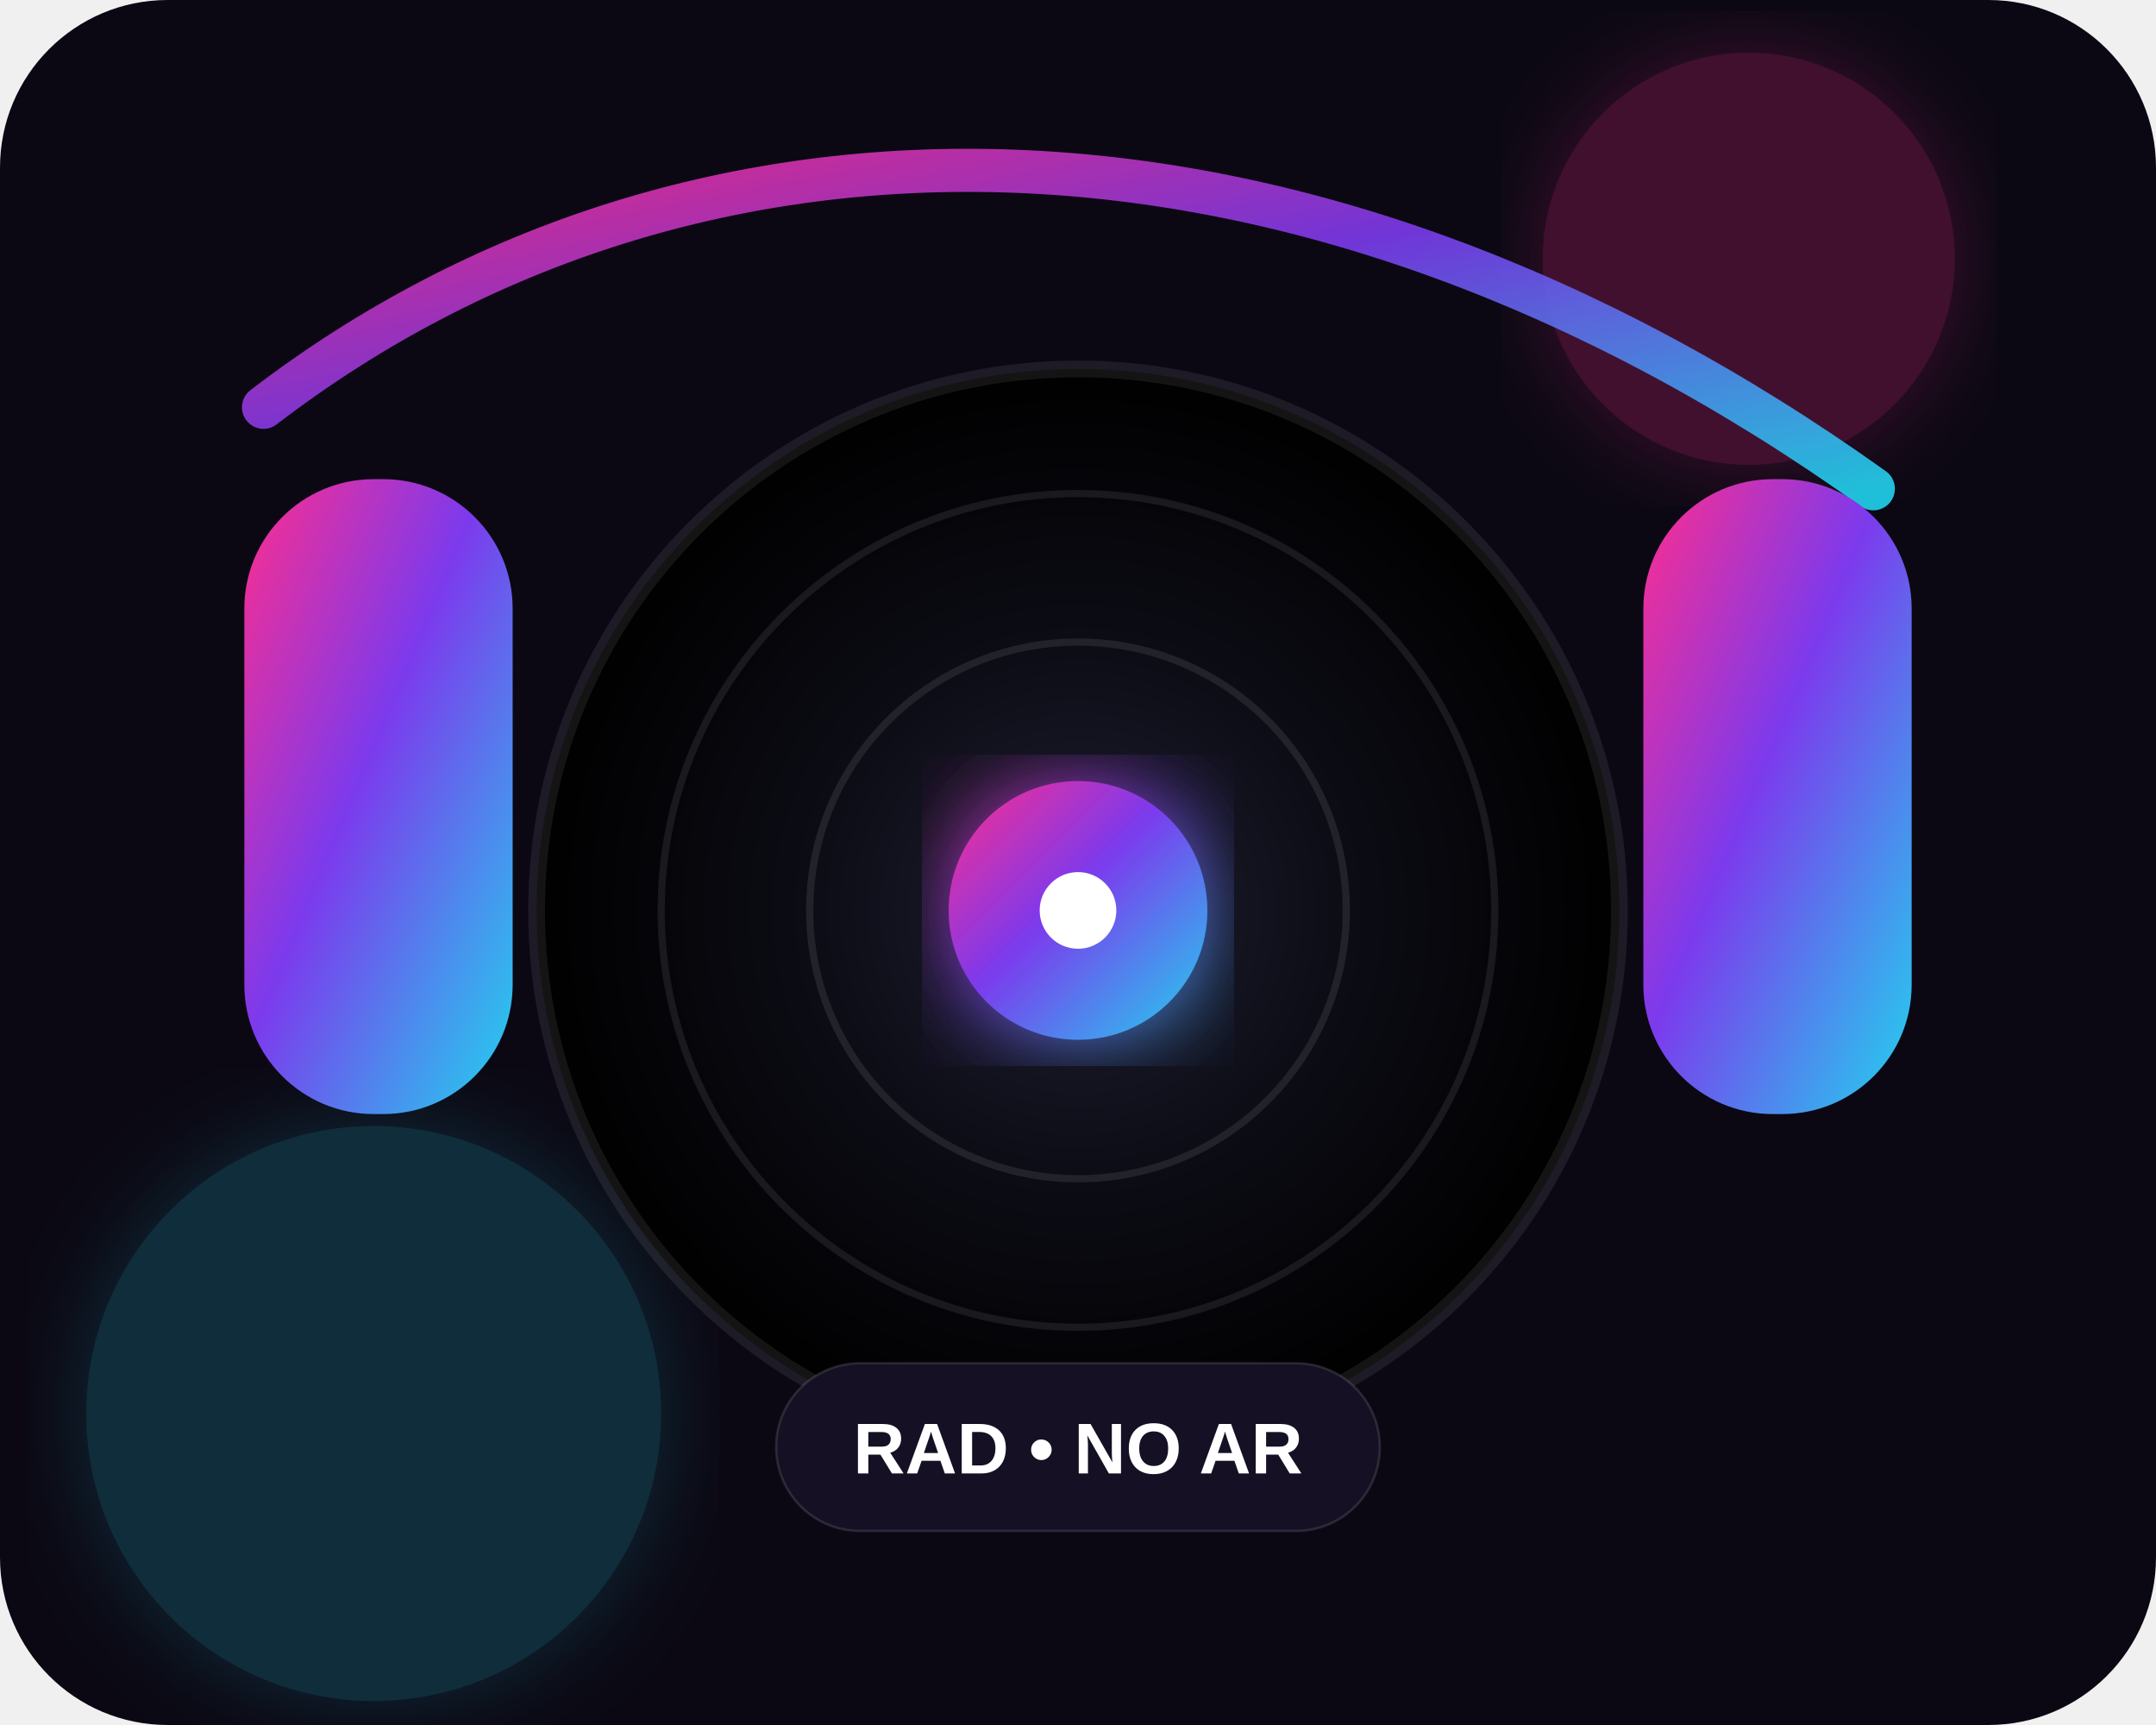
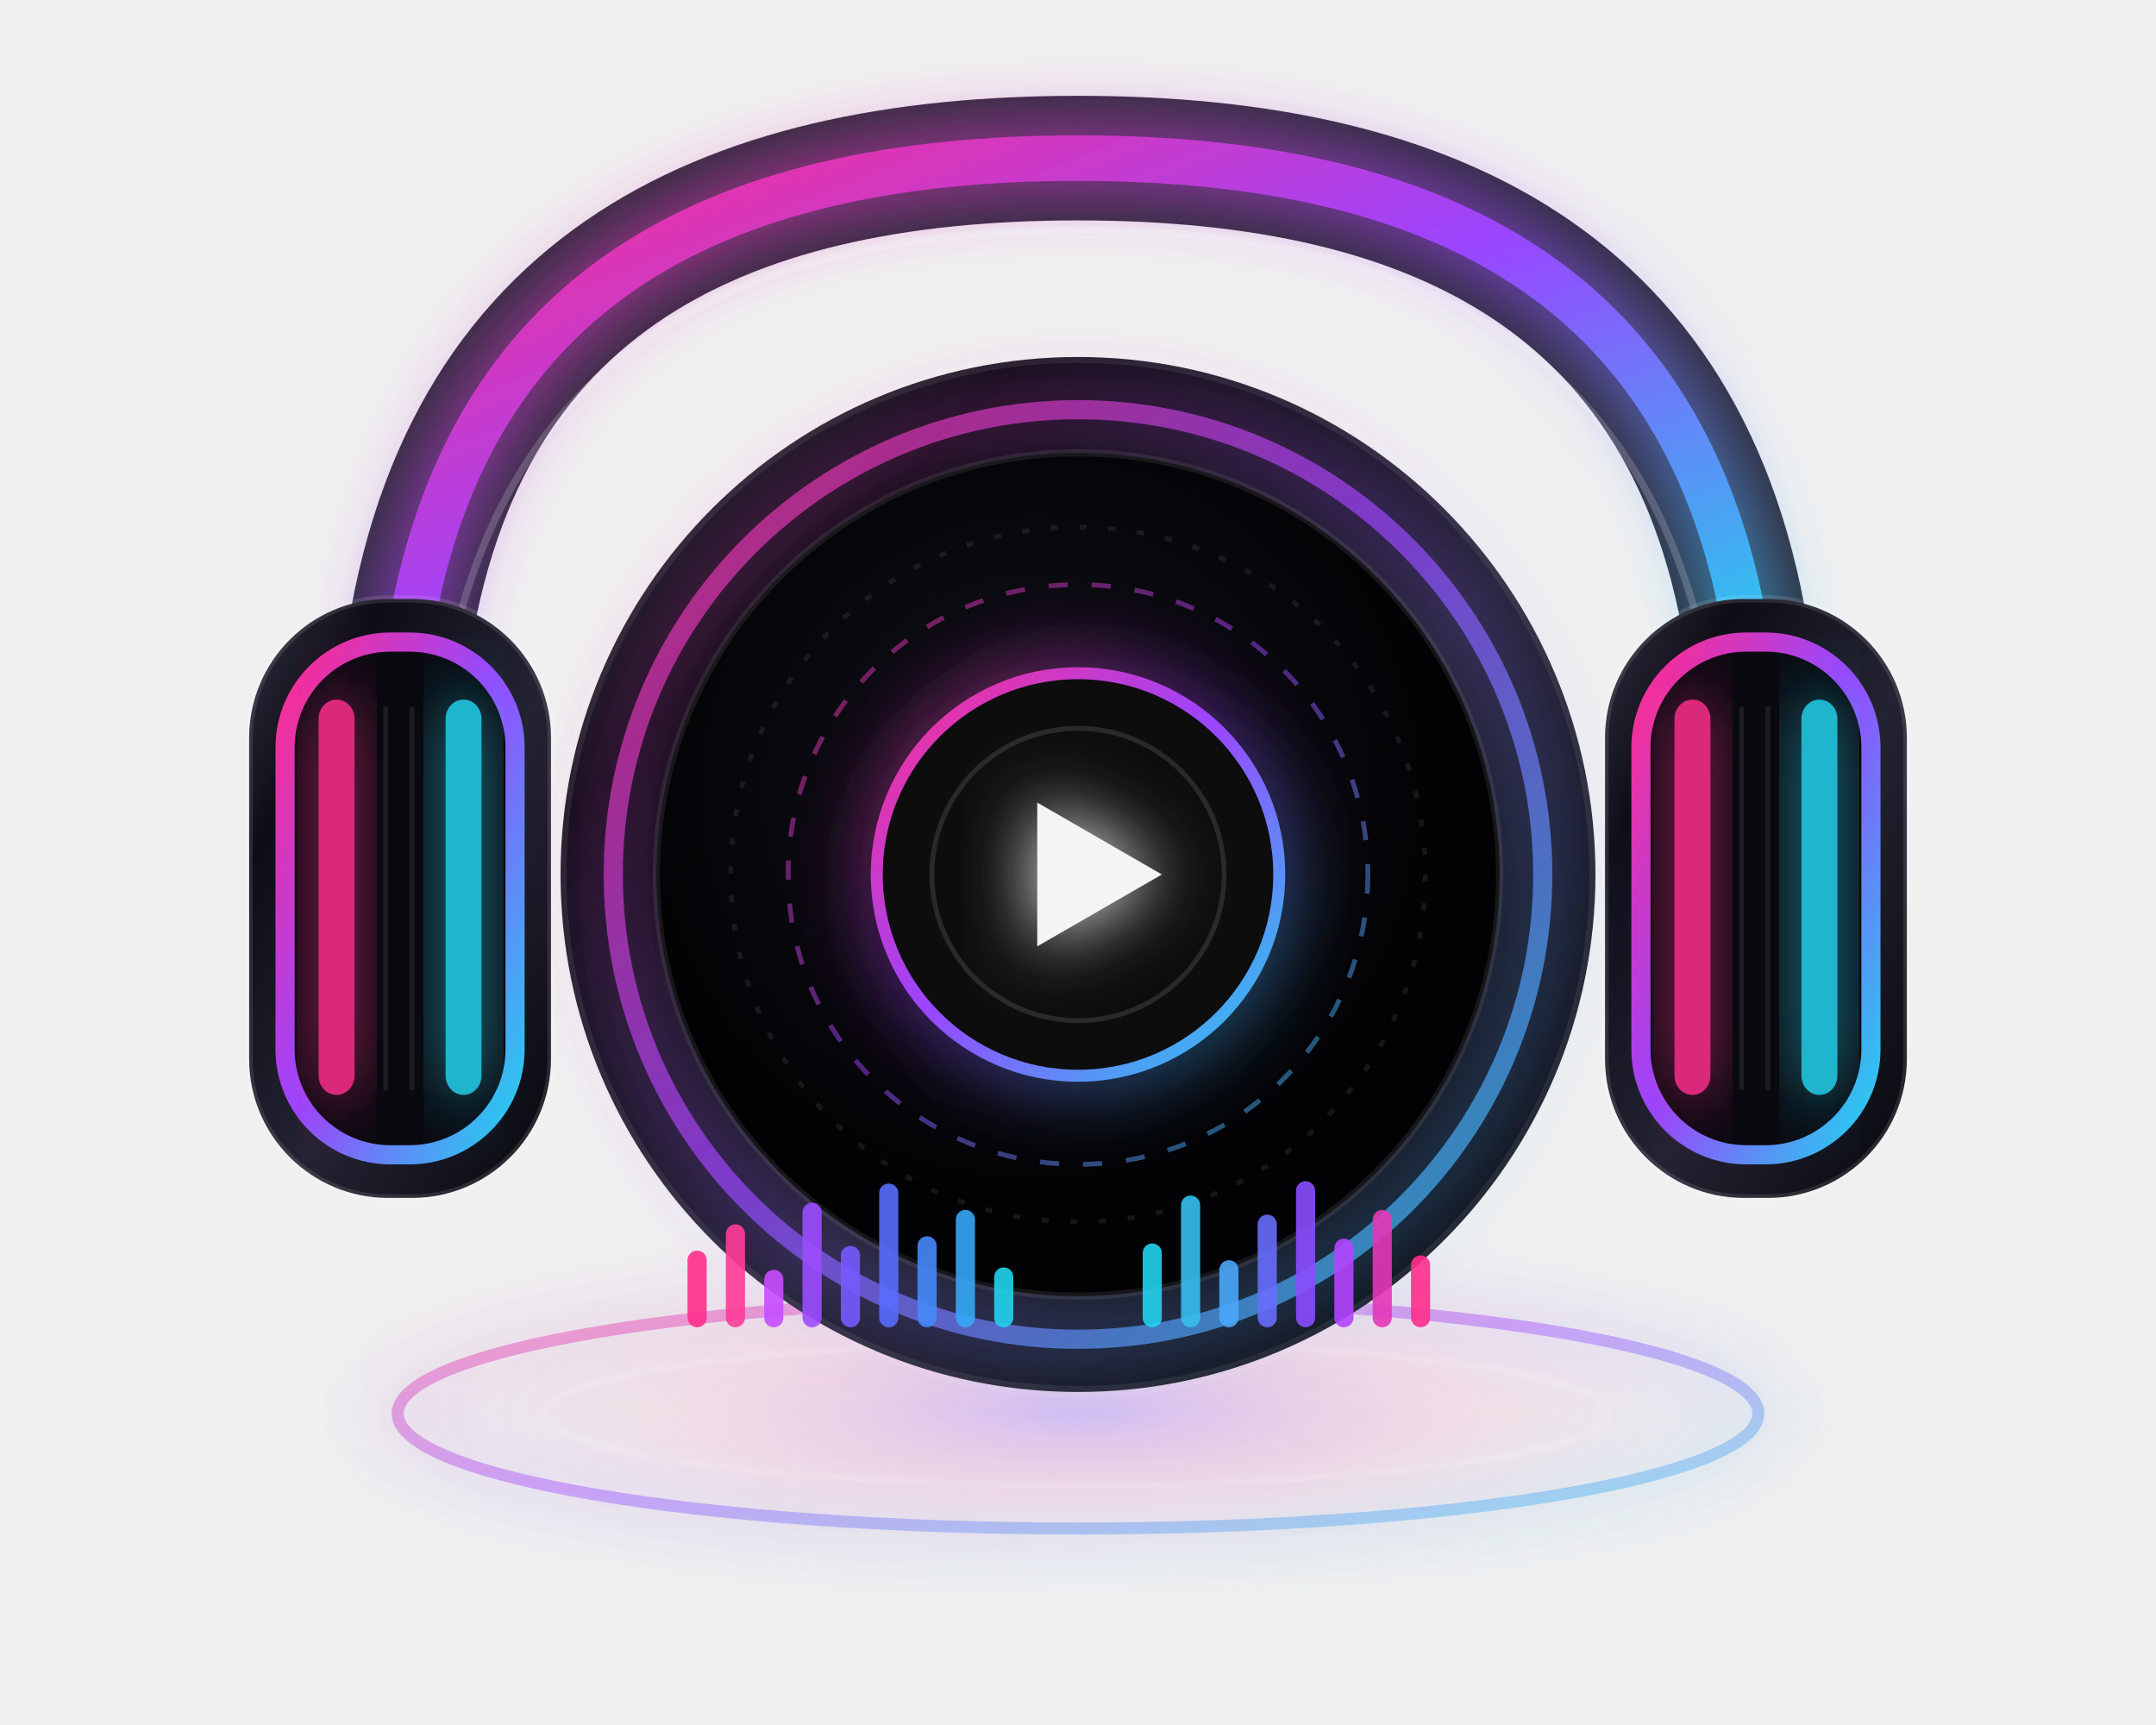
- <svg xmlns="http://www.w3.org/2000/svg" viewBox="0 0 900 720" role="img" aria-label="Arte musical neon da Rádio Amigos Digital">
+ <svg xmlns="http://www.w3.org/2000/svg" viewBox="0 0 900 720" role="img" aria-label="Console musical futurista da Rádio Amigos Digital">
  <defs>
-     <linearGradient id="bg" x1="0" y1="0" x2="1" y2="1">
+     <linearGradient id="neon" x1="0" y1="0" x2="1" y2="1">
      <stop stop-color="#ff2d8d" />
-       <stop offset=".45" stop-color="#7c3aed" />
+       <stop offset=".48" stop-color="#9a45ff" />
      <stop offset="1" stop-color="#22d3ee" />
    </linearGradient>
-     <radialGradient id="disc">
-       <stop stop-color="#202033" />
-       <stop offset=".5" stop-color="#0c0c15" />
-       <stop offset="1" stop-color="#000" />
+     <linearGradient id="metal" x1="0" y1="0" x2="1" y2="1">
+       <stop stop-color="#313042" />
+       <stop offset=".22" stop-color="#0e0d16" />
+       <stop offset=".56" stop-color="#242333" />
+       <stop offset="1" stop-color="#07070c" />
+     </linearGradient>
+     <radialGradient id="disc" cx="45%" cy="40%">
+       <stop stop-color="#242133" />
+       <stop offset=".42" stop-color="#0c0b12" />
+       <stop offset="1" stop-color="#020204" />
    </radialGradient>
-     <filter id="glow">
-       <feGaussianBlur stdDeviation="18" result="b" />
+     <radialGradient id="halo">
+       <stop stop-color="#8a4dff" stop-opacity=".5" />
+       <stop offset=".5" stop-color="#ff2d8d" stop-opacity=".14" />
+       <stop offset="1" stop-color="#22d3ee" stop-opacity="0" />
+     </radialGradient>
+     <filter id="glow" x="-60%" y="-60%" width="220%" height="220%">
+       <feGaussianBlur stdDeviation="15" result="b" />
      <feMerge>
        <feMergeNode in="b" />
        <feMergeNode in="SourceGraphic" />
      </feMerge>
    </filter>
+     <filter id="soft" x="-30%" y="-30%" width="160%" height="160%">
+       <feGaussianBlur stdDeviation="6" />
+     </filter>
  </defs>
-   <rect width="900" height="720" rx="70" fill="#0b0813" />
-   <circle cx="730" cy="108" r="86" fill="#ff2d8d" opacity=".22" filter="url(#glow)" />
-   <circle cx="156" cy="590" r="120" fill="#22d3ee" opacity=".18" filter="url(#glow)" />
-   <path d="M110 170C290 32 544 34 782 204" fill="none" stroke="url(#bg)" stroke-width="18" stroke-linecap="round" opacity=".9" />
-   <rect x="102" y="200" width="112" height="265" rx="54" fill="url(#bg)" />
-   <rect x="686" y="200" width="112" height="265" rx="54" fill="url(#bg)" />
-   <circle cx="450" cy="380" r="226" fill="url(#disc)" stroke="#ffffff" stroke-opacity=".08" stroke-width="7" />
-   <circle cx="450" cy="380" r="174" fill="none" stroke="#ffffff" stroke-opacity=".08" stroke-width="3" />
-   <circle cx="450" cy="380" r="112" fill="none" stroke="#ffffff" stroke-opacity=".09" stroke-width="3" />
-   <circle cx="450" cy="380" r="54" fill="url(#bg)" filter="url(#glow)" />
-   <circle cx="450" cy="380" r="16" fill="#fff" />
-   <g transform="translate(324,569)">
-     <rect width="252" height="70" rx="35" fill="#151024" stroke="#fff" stroke-opacity=".12" />
-     <text x="126" y="46" text-anchor="middle" font-family="Arial,sans-serif" font-weight="900" font-size="30" fill="#fff">RAD • NO AR</text>
+   <ellipse cx="450" cy="590" rx="338" ry="76" fill="url(#halo)" opacity=".6" />
+   <ellipse cx="450" cy="590" rx="284" ry="48" fill="none" stroke="url(#neon)" stroke-width="5" opacity=".45" filter="url(#glow)" />
+   <ellipse cx="450" cy="590" rx="222" ry="30" fill="none" stroke="#fff" stroke-opacity=".1" stroke-width="3" />
+   <path d="M168 288C185 119 300 66 450 66s265 53 282 222" fill="none" stroke="#302d3d" stroke-width="52" stroke-linecap="round" />
+   <path d="M168 288C185 119 300 66 450 66s265 53 282 222" fill="none" stroke="url(#neon)" stroke-width="19" stroke-linecap="round" filter="url(#glow)" />
+   <path d="M187 278C214 143 312 96 450 96s236 47 263 182" fill="none" stroke="#fff" stroke-opacity=".18" stroke-width="3" stroke-linecap="round" />
+   <g transform="translate(104,250)">
+     <rect width="126" height="250" rx="58" fill="url(#metal)" stroke="#fff" stroke-opacity=".11" stroke-width="3" />
+     <rect x="15" y="18" width="96" height="214" rx="44" fill="#0a0910" stroke="url(#neon)" stroke-width="8" />
+     <rect x="29" y="42" width="15" height="165" rx="8" fill="#ff2d8d" opacity=".85" filter="url(#glow)" />
+     <rect x="82" y="42" width="15" height="165" rx="8" fill="#22d3ee" opacity=".85" filter="url(#glow)" />
+     <path d="M57 45v160M68 45v160" stroke="#fff" stroke-opacity=".08" stroke-width="2" />
+   </g>
+   <g transform="translate(670,250)">
+     <rect width="126" height="250" rx="58" fill="url(#metal)" stroke="#fff" stroke-opacity=".11" stroke-width="3" />
+     <rect x="15" y="18" width="96" height="214" rx="44" fill="#0a0910" stroke="url(#neon)" stroke-width="8" />
+     <rect x="29" y="42" width="15" height="165" rx="8" fill="#ff2d8d" opacity=".85" filter="url(#glow)" />
+     <rect x="82" y="42" width="15" height="165" rx="8" fill="#22d3ee" opacity=".85" filter="url(#glow)" />
+     <path d="M57 45v160M68 45v160" stroke="#fff" stroke-opacity=".08" stroke-width="2" />
+   </g>
+   <circle cx="450" cy="365" r="216" fill="url(#metal)" stroke="#fff" stroke-opacity=".08" stroke-width="5" />
+   <circle cx="450" cy="365" r="194" fill="none" stroke="url(#neon)" stroke-width="8" opacity=".75" filter="url(#glow)" />
+   <circle cx="450" cy="365" r="176" fill="url(#disc)" stroke="#fff" stroke-opacity=".08" stroke-width="3" />
+   <circle cx="450" cy="365" r="145" fill="none" stroke="#fff" stroke-opacity=".08" stroke-width="2" stroke-dasharray="3 9" />
+   <circle cx="450" cy="365" r="121" fill="none" stroke="url(#neon)" stroke-opacity=".5" stroke-width="2" stroke-dasharray="8 10" />
+   <circle cx="450" cy="365" r="84" fill="#090811" stroke="url(#neon)" stroke-width="5" filter="url(#glow)" />
+   <circle cx="450" cy="365" r="61" fill="none" stroke="#fff" stroke-opacity=".12" stroke-width="2" />
+   <path d="M433 335l52 30-52 30z" fill="#fff" opacity=".95" filter="url(#glow)" />
+   <g opacity=".9">
+     <rect x="287" y="522" width="8" height="32" rx="4" fill="#ff2d8d" />
+     <rect x="303" y="511" width="8" height="43" rx="4" fill="#ff3b98" />
+     <rect x="319" y="530" width="8" height="24" rx="4" fill="#c64cff" />
+     <rect x="335" y="502" width="8" height="52" rx="4" fill="#9b4dff" />
+     <rect x="351" y="520" width="8" height="34" rx="4" fill="#765aff" />
+     <rect x="367" y="494" width="8" height="60" rx="4" fill="#586dfd" />
+     <rect x="383" y="516" width="8" height="38" rx="4" fill="#4589fb" />
+     <rect x="399" y="505" width="8" height="49" rx="4" fill="#35a7f6" />
+     <rect x="415" y="529" width="8" height="25" rx="4" fill="#22d3ee" />
+     <rect x="477" y="519" width="8" height="35" rx="4" fill="#22d3ee" />
+     <rect x="493" y="499" width="8" height="55" rx="4" fill="#35bff0" />
+     <rect x="509" y="526" width="8" height="28" rx="4" fill="#4aa7fa" />
+     <rect x="525" y="507" width="8" height="47" rx="4" fill="#676dfc" />
+     <rect x="541" y="493" width="8" height="61" rx="4" fill="#8a4dff" />
+     <rect x="557" y="517" width="8" height="37" rx="4" fill="#b344ff" />
+     <rect x="573" y="505" width="8" height="49" rx="4" fill="#e436b7" />
+     <rect x="589" y="524" width="8" height="30" rx="4" fill="#ff2d8d" />
  </g>
</svg>
